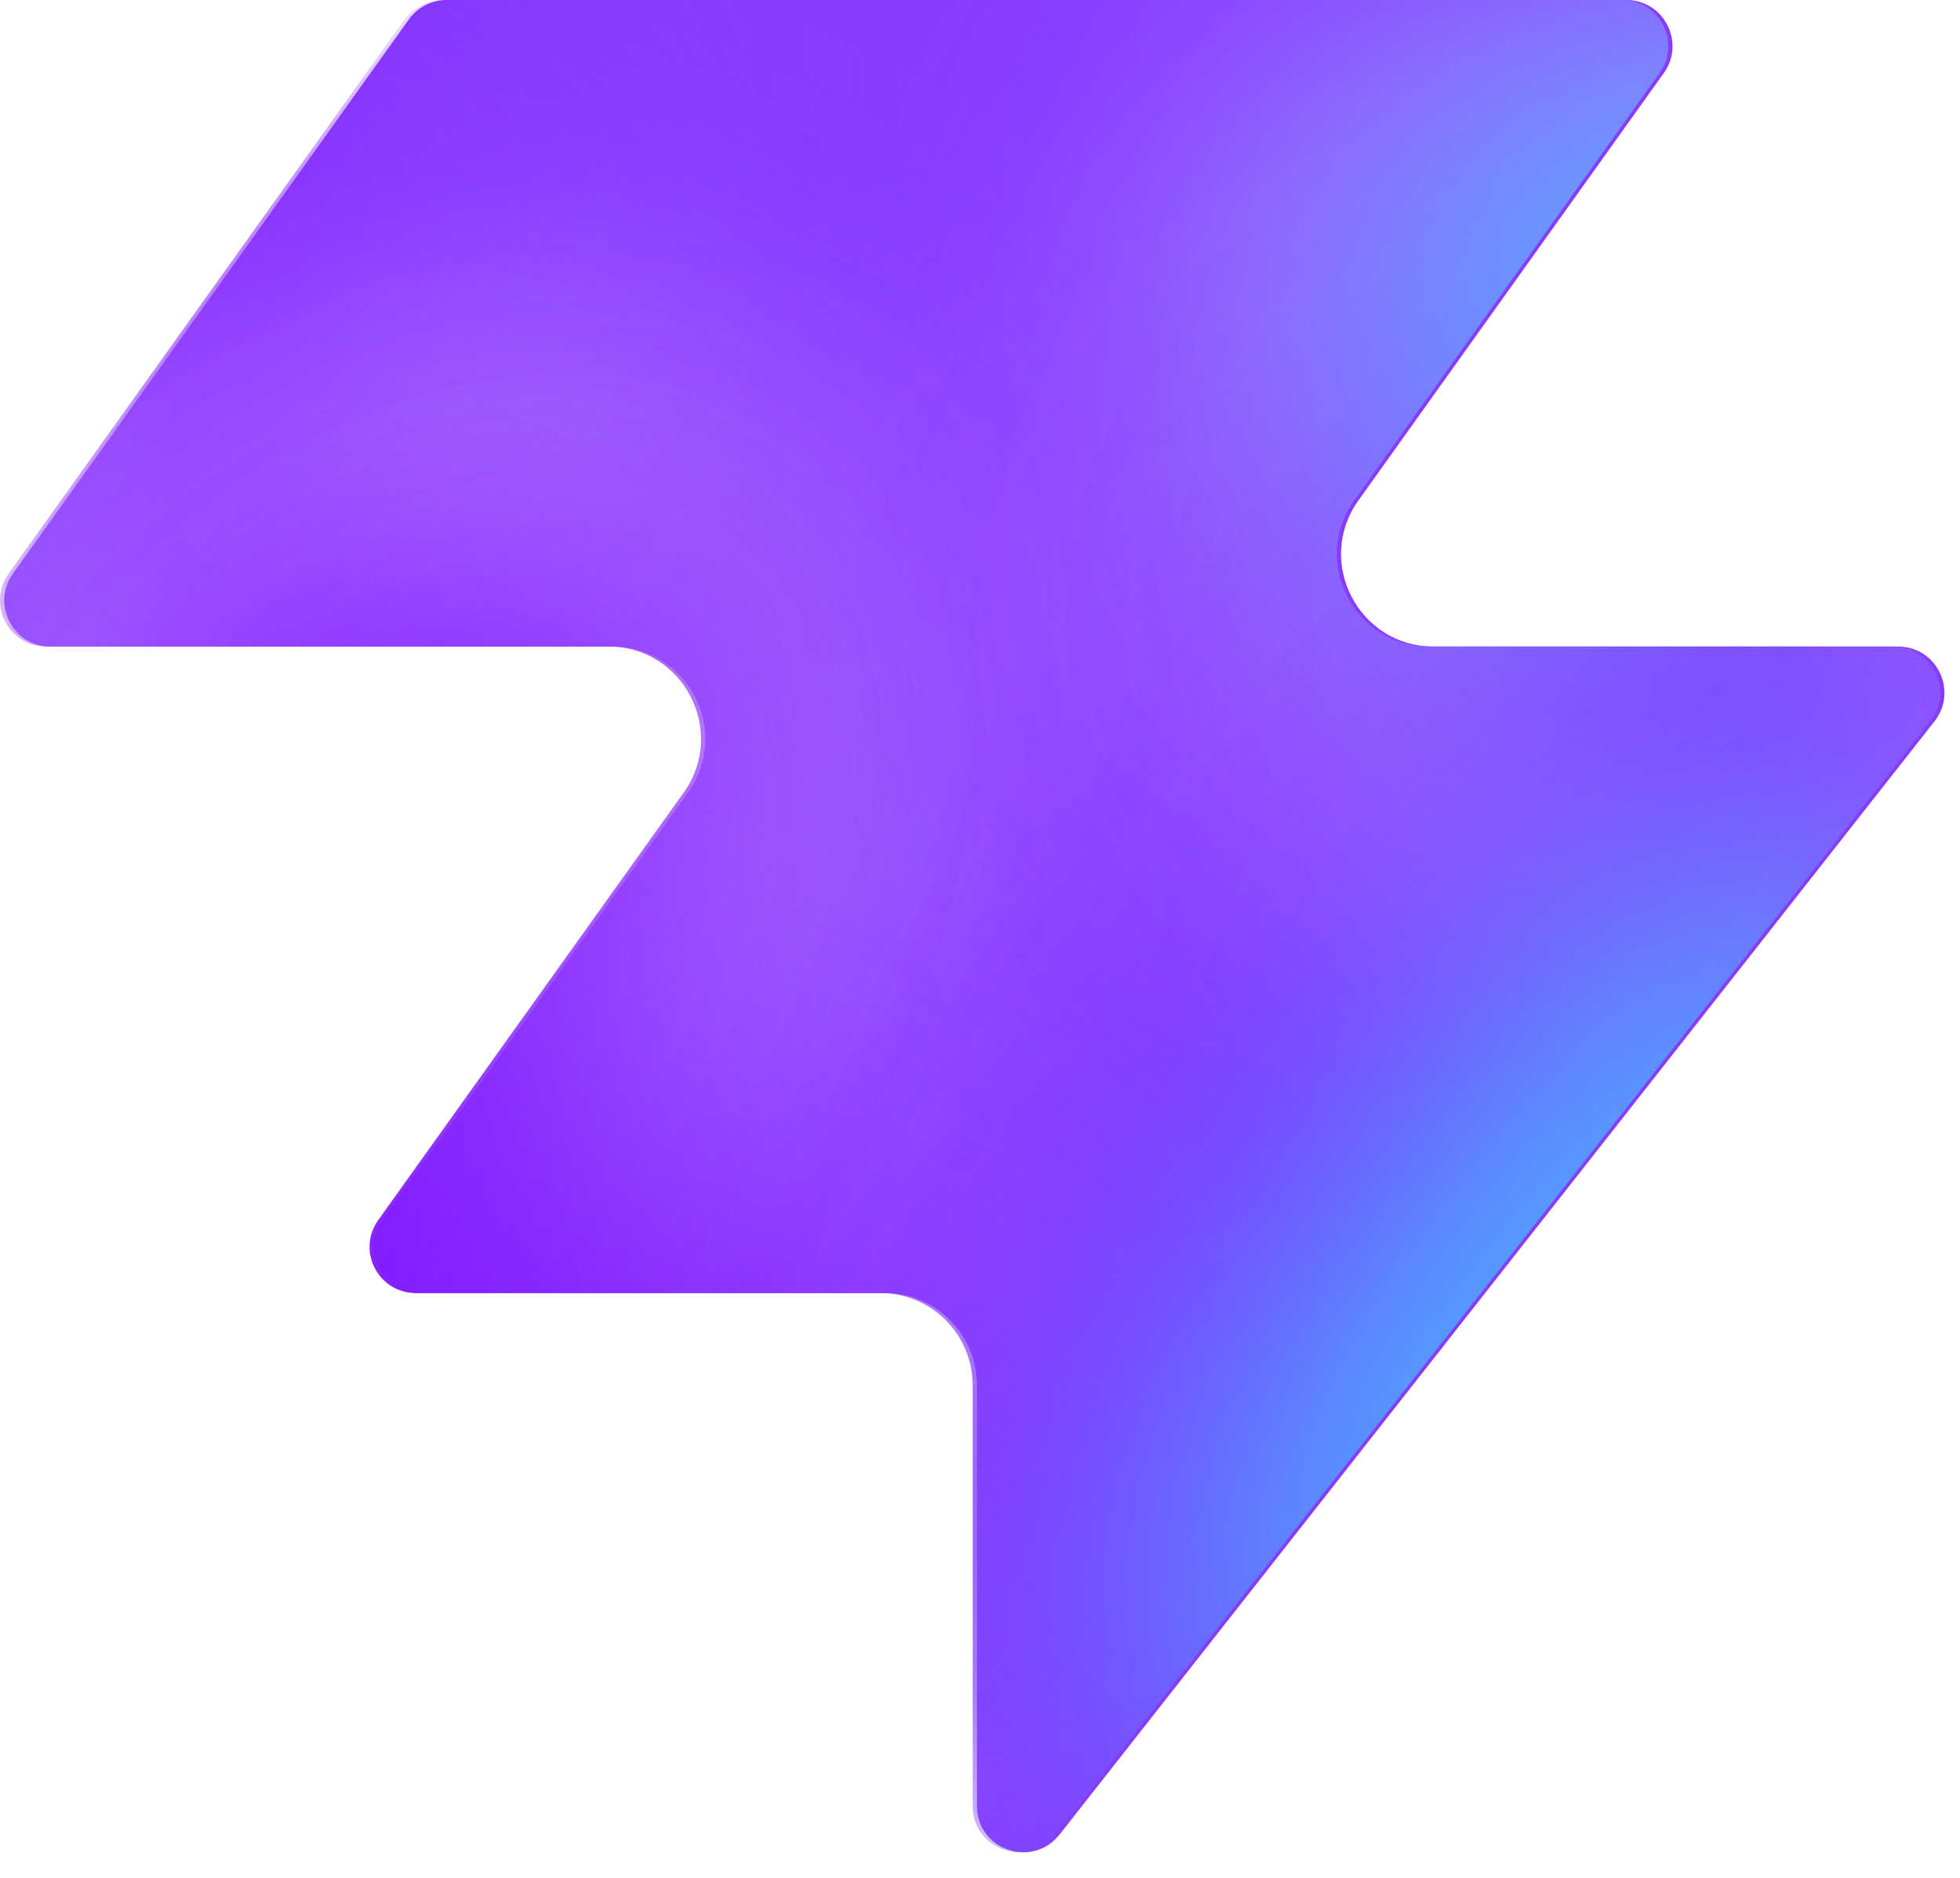
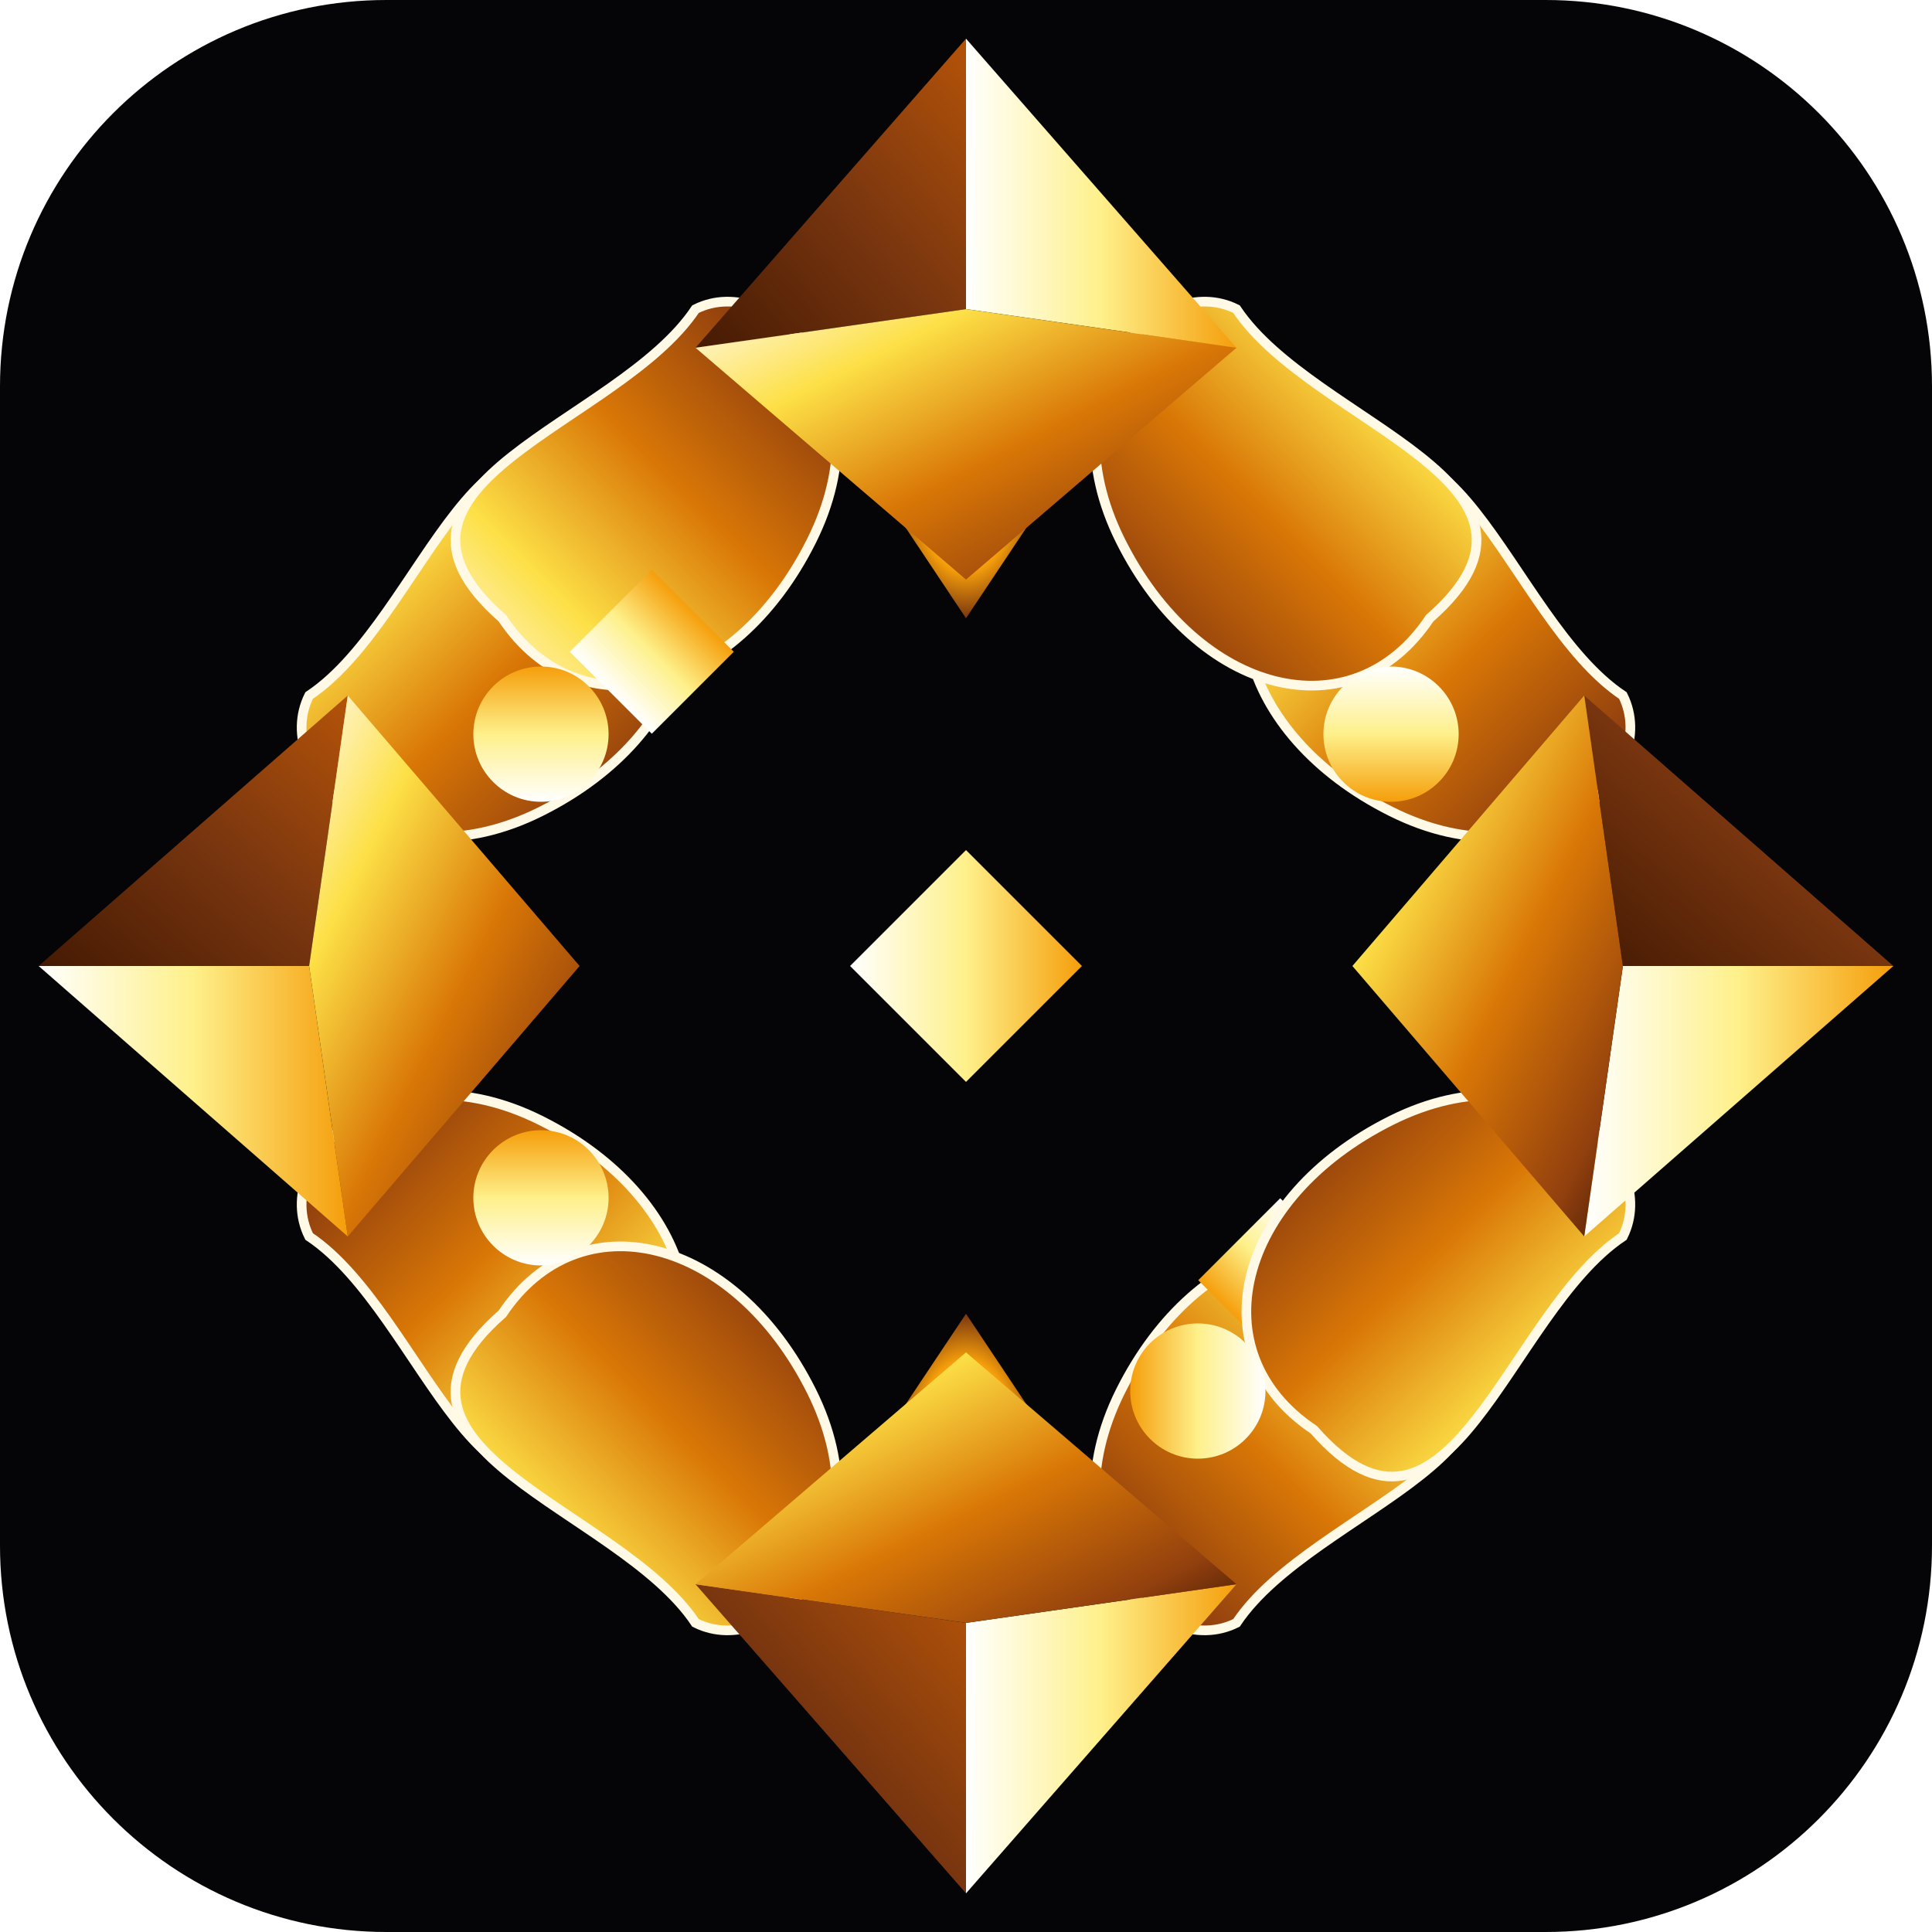
- <svg xmlns="http://www.w3.org/2000/svg" width="48" height="46" fill="none" viewBox="0 0 48 46">
-   <path fill="#863bff" d="M25.946 44.938c-.664.845-2.021.375-2.021-.698V33.937a2.26 2.26 0 0 0-2.262-2.262H10.287c-.92 0-1.456-1.04-.92-1.788l7.48-10.471c1.07-1.497 0-3.578-1.842-3.578H1.237c-.92 0-1.456-1.04-.92-1.788L10.013.474c.214-.297.556-.474.92-.474h28.894c.92 0 1.456 1.04.92 1.788l-7.48 10.471c-1.07 1.498 0 3.579 1.842 3.579h11.377c.943 0 1.473 1.088.89 1.83L25.947 44.94z" style="fill:#863bff;fill:color(display-p3 .525 .23 1);fill-opacity:1" />
-   <mask id="a" width="48" height="46" x="0" y="0" maskUnits="userSpaceOnUse" style="mask-type:alpha">
-     <path fill="#000" d="M25.842 44.938c-.664.844-2.021.375-2.021-.698V33.937a2.26 2.26 0 0 0-2.262-2.262H10.183c-.92 0-1.456-1.04-.92-1.788l7.48-10.471c1.07-1.498 0-3.579-1.842-3.579H1.133c-.92 0-1.456-1.04-.92-1.787L9.91.473c.214-.297.556-.474.92-.474h28.894c.92 0 1.456 1.04.92 1.788l-7.48 10.471c-1.07 1.498 0 3.578 1.842 3.578h11.377c.943 0 1.473 1.088.89 1.832L25.843 44.94z" style="fill:#000;fill-opacity:1" />
-   </mask>
-   <g mask="url(#a)">
-     <g filter="url(#b)">
-       <ellipse cx="5.508" cy="14.704" fill="#ede6ff" rx="5.508" ry="14.704" style="fill:#ede6ff;fill:color(display-p3 .927 .903 1);fill-opacity:1" transform="matrix(.00324 1 1 -.00324 -4.47 31.516)" />
+ <svg xmlns="http://www.w3.org/2000/svg" viewBox="0 0 100 100" width="64" height="64">
+   <defs>
+     <linearGradient id="goldBase" x1="0%" y1="0%" x2="100%" y2="100%">
+       <stop offset="0%" stop-color="#FFF9E6" />
+       <stop offset="25%" stop-color="#FDE047" />
+       <stop offset="55%" stop-color="#D97706" />
+       <stop offset="85%" stop-color="#92400E" />
+       <stop offset="100%" stop-color="#451A03" />
+     </linearGradient>
+     <linearGradient id="goldHighlight" x1="0%" y1="0%" x2="100%" y2="0%">
+       <stop offset="0%" stop-color="#FFFFFF" />
+       <stop offset="50%" stop-color="#FEF08A" />
+       <stop offset="100%" stop-color="#F59E0B" />
+     </linearGradient>
+     <linearGradient id="goldShadow" x1="0%" y1="100%" x2="100%" y2="0%">
+       <stop offset="0%" stop-color="#451A03" />
+       <stop offset="50%" stop-color="#78350F" />
+       <stop offset="100%" stop-color="#B45309" />
+     </linearGradient>
+     <radialGradient id="goldGlow" cx="50%" cy="50%" r="50%">
+       <stop offset="0%" stop-color="#FFFBEB" />
+       <stop offset="60%" stop-color="#F59E0B" />
+       <stop offset="100%" stop-color="#78350F" />
+     </radialGradient>
+   </defs>
+   <rect width="100" height="100" rx="20" fill="#050507" />
+   <g transform="translate(50, 50)">
+     <g transform="rotate(0)">
+       <path d="M-18,-24 C-25,-32 -28,-18 -34,-14 C-36,-10 -30,-4 -22,-8 C-14,-12 -12,-20 -18,-24 Z" fill="url(#goldBase)" stroke="#FFF9E6" stroke-width="0.5" />
+       <path d="M18,-24 C25,-32 28,-18 34,-14 C36,-10 30,-4 22,-8 C14,-12 12,-20 18,-24 Z" fill="url(#goldBase)" stroke="#FFF9E6" stroke-width="0.5" />
+       <circle cx="-12" cy="-22" r="3.5" fill="url(#goldHighlight)" />
+       <circle cx="12" cy="-22" r="3.5" fill="url(#goldHighlight)" />
+       <polygon points="0,-18 -4,-24 0,-30 4,-24" fill="url(#goldGlow)" />
    </g>
-     <g filter="url(#c)">
-       <ellipse cx="10.399" cy="29.851" fill="#ede6ff" rx="10.399" ry="29.851" style="fill:#ede6ff;fill:color(display-p3 .927 .903 1);fill-opacity:1" transform="matrix(.00324 1 1 -.00324 -39.328 7.883)" />
+     <g transform="rotate(90)">
+       <path d="M-18,-24 C-25,-32 -28,-18 -34,-14 C-36,-10 -30,-4 -22,-8 C-14,-12 -12,-20 -18,-24 Z" fill="url(#goldBase)" stroke="#FFF9E6" stroke-width="0.5" />
+       <path d="M18,-24 C25,-32 28,-18 34,-14 C36,-10 30,-4 22,-8 C14,-12 12,-20 18,-24 Z" fill="url(#goldBase)" stroke="#FFF9E6" stroke-width="0.5" />
+       <circle cx="-12" cy="-22" r="3.5" fill="url(#goldHighlight)" />
+       <circle cx="12" cy="-22" r="3.5" fill="url(#goldHighlight)" />
+       <rect x="-3" y="-26" width="6" height="6" fill="url(#goldHighlight)" transform="rotate(45)" />
    </g>
-     <g filter="url(#d)">
-       <ellipse cx="5.508" cy="30.487" fill="#7e14ff" rx="5.508" ry="30.487" style="fill:#7e14ff;fill:color(display-p3 .492 .077 1);fill-opacity:1" transform="rotate(89.814 -25.913 -14.639)scale(1 -1)" />
+     <g transform="rotate(180)">
+       <path d="M-18,-24 C-25,-32 -28,-18 -34,-14 C-36,-10 -30,-4 -22,-8 C-14,-12 -12,-20 -18,-24 Z" fill="url(#goldBase)" stroke="#FFF9E6" stroke-width="0.5" />
+       <path d="M18,-24 C25,-32 28,-18 34,-14 C36,-10 30,-4 22,-8 C14,-12 12,-20 18,-24 Z" fill="url(#goldBase)" stroke="#FFF9E6" stroke-width="0.5" />
+       <circle cx="-12" cy="-22" r="3.5" fill="url(#goldHighlight)" />
+       <circle cx="12" cy="-22" r="3.5" fill="url(#goldHighlight)" />
+       <polygon points="0,-18 -4,-24 0,-30 4,-24" fill="url(#goldGlow)" />
    </g>
-     <g filter="url(#e)">
-       <ellipse cx="5.508" cy="30.599" fill="#7e14ff" rx="5.508" ry="30.599" style="fill:#7e14ff;fill:color(display-p3 .492 .077 1);fill-opacity:1" transform="rotate(89.814 -32.644 -3.334)scale(1 -1)" />
+     <g transform="rotate(270)">
+       <path d="M-18,-24 C-25,-32 -28,-18 -34,-14 C-36,-10 -30,-4 -22,-8 C-14,-12 -12,-20 -18,-24 Z" fill="url(#goldBase)" stroke="#FFF9E6" stroke-width="0.5" />
+       <path d="M18,-24 C25,-32 28,-18 34,-14 C36,-10 30,-4 22,-8 C14,-12 12,-20 18,-24 Z" fill="url(#goldBase)" stroke="#FFF9E6" stroke-width="0.5" />
+       <circle cx="-12" cy="-22" r="3.5" fill="url(#goldHighlight)" />
+       <circle cx="12" cy="-22" r="3.5" fill="url(#goldHighlight)" />
+       <rect x="-3" y="-26" width="6" height="6" fill="url(#goldHighlight)" transform="rotate(45)" />
    </g>
-     <g filter="url(#f)">
-       <ellipse cx="5.508" cy="30.599" fill="#7e14ff" rx="5.508" ry="30.599" style="fill:#7e14ff;fill:color(display-p3 .492 .077 1);fill-opacity:1" transform="matrix(.00324 1 1 -.00324 -34.34 30.47)" />
-     </g>
-     <g filter="url(#g)">
-       <ellipse cx="14.072" cy="22.078" fill="#ede6ff" rx="14.072" ry="22.078" style="fill:#ede6ff;fill:color(display-p3 .927 .903 1);fill-opacity:1" transform="rotate(93.35 24.506 48.493)scale(-1 1)" />
-     </g>
-     <g filter="url(#h)">
-       <ellipse cx="3.47" cy="21.501" fill="#7e14ff" rx="3.47" ry="21.501" style="fill:#7e14ff;fill:color(display-p3 .492 .077 1);fill-opacity:1" transform="rotate(89.009 28.708 47.59)scale(-1 1)" />
-     </g>
-     <g filter="url(#i)">
-       <ellipse cx="3.47" cy="21.501" fill="#7e14ff" rx="3.47" ry="21.501" style="fill:#7e14ff;fill:color(display-p3 .492 .077 1);fill-opacity:1" transform="rotate(89.009 28.708 47.59)scale(-1 1)" />
-     </g>
-     <g filter="url(#j)">
-       <ellipse cx=".387" cy="8.972" fill="#7e14ff" rx="4.407" ry="29.108" style="fill:#7e14ff;fill:color(display-p3 .492 .077 1);fill-opacity:1" transform="rotate(39.51 .387 8.972)" />
-     </g>
-     <g filter="url(#k)">
-       <ellipse cx="47.523" cy="-6.092" fill="#7e14ff" rx="4.407" ry="29.108" style="fill:#7e14ff;fill:color(display-p3 .492 .077 1);fill-opacity:1" transform="rotate(37.892 47.523 -6.092)" />
-     </g>
-     <g filter="url(#l)">
-       <ellipse cx="41.412" cy="6.333" fill="#47bfff" rx="5.971" ry="9.665" style="fill:#47bfff;fill:color(display-p3 .28 .748 1);fill-opacity:1" transform="rotate(37.892 41.412 6.333)" />
-     </g>
-     <g filter="url(#m)">
-       <ellipse cx="-1.879" cy="38.332" fill="#7e14ff" rx="4.407" ry="29.108" style="fill:#7e14ff;fill:color(display-p3 .492 .077 1);fill-opacity:1" transform="rotate(37.892 -1.88 38.332)" />
-     </g>
-     <g filter="url(#n)">
-       <ellipse cx="-1.879" cy="38.332" fill="#7e14ff" rx="4.407" ry="29.108" style="fill:#7e14ff;fill:color(display-p3 .492 .077 1);fill-opacity:1" transform="rotate(37.892 -1.88 38.332)" />
-     </g>
-     <g filter="url(#o)">
-       <ellipse cx="35.651" cy="29.907" fill="#7e14ff" rx="4.407" ry="29.108" style="fill:#7e14ff;fill:color(display-p3 .492 .077 1);fill-opacity:1" transform="rotate(37.892 35.651 29.907)" />
-     </g>
-     <g filter="url(#p)">
-       <ellipse cx="38.418" cy="32.4" fill="#47bfff" rx="5.971" ry="15.297" style="fill:#47bfff;fill:color(display-p3 .28 .748 1);fill-opacity:1" transform="rotate(37.892 38.418 32.4)" />
-     </g>
+     <polygon points="0,-48 14,-32 0,-34" fill="url(#goldHighlight)" />
+     <polygon points="0,-48 -14,-32 0,-34" fill="url(#goldShadow)" />
+     <polygon points="0,-34 14,-32 0,-20 -14,-32" fill="url(#goldBase)" />
+     <polygon points="0,48 14,32 0,34" fill="url(#goldHighlight)" />
+     <polygon points="0,48 -14,32 0,34" fill="url(#goldShadow)" />
+     <polygon points="0,34 14,32 0,20 -14,32" fill="url(#goldBase)" />
+     <polygon points="48,0 32,14 34,0" fill="url(#goldHighlight)" />
+     <polygon points="48,0 32,-14 34,0" fill="url(#goldShadow)" />
+     <polygon points="34,0 32,14 20,0 32,-14" fill="url(#goldBase)" />
+     <polygon points="-48,0 -32,14 -34,0" fill="url(#goldHighlight)" />
+     <polygon points="-48,0 -32,-14 -34,0" fill="url(#goldShadow)" />
+     <polygon points="-34,0 -32,14 -20,0 -32,-14" fill="url(#goldBase)" />
+     <polygon points="0,-12 12,0 0,12 -12,0" fill="#050507" />
+     <polygon points="0,-6 6,0 0,6 -6,0" fill="url(#goldHighlight)" />
  </g>
-   <defs>
-     <filter id="b" width="60.045" height="41.654" x="-19.77" y="16.149" color-interpolation-filters="sRGB" filterUnits="userSpaceOnUse">
-       <feFlood flood-opacity="0" result="BackgroundImageFix" />
-       <feBlend in="SourceGraphic" in2="BackgroundImageFix" result="shape" />
-       <feGaussianBlur result="effect1_foregroundBlur_2002_17158" stdDeviation="7.659" />
-     </filter>
-     <filter id="c" width="90.34" height="51.437" x="-54.613" y="-7.533" color-interpolation-filters="sRGB" filterUnits="userSpaceOnUse">
-       <feFlood flood-opacity="0" result="BackgroundImageFix" />
-       <feBlend in="SourceGraphic" in2="BackgroundImageFix" result="shape" />
-       <feGaussianBlur result="effect1_foregroundBlur_2002_17158" stdDeviation="7.659" />
-     </filter>
-     <filter id="d" width="79.355" height="29.4" x="-49.64" y="2.03" color-interpolation-filters="sRGB" filterUnits="userSpaceOnUse">
-       <feFlood flood-opacity="0" result="BackgroundImageFix" />
-       <feBlend in="SourceGraphic" in2="BackgroundImageFix" result="shape" />
-       <feGaussianBlur result="effect1_foregroundBlur_2002_17158" stdDeviation="4.596" />
-     </filter>
-     <filter id="e" width="79.579" height="29.4" x="-45.045" y="20.029" color-interpolation-filters="sRGB" filterUnits="userSpaceOnUse">
-       <feFlood flood-opacity="0" result="BackgroundImageFix" />
-       <feBlend in="SourceGraphic" in2="BackgroundImageFix" result="shape" />
-       <feGaussianBlur result="effect1_foregroundBlur_2002_17158" stdDeviation="4.596" />
-     </filter>
-     <filter id="f" width="79.579" height="29.4" x="-43.513" y="21.178" color-interpolation-filters="sRGB" filterUnits="userSpaceOnUse">
-       <feFlood flood-opacity="0" result="BackgroundImageFix" />
-       <feBlend in="SourceGraphic" in2="BackgroundImageFix" result="shape" />
-       <feGaussianBlur result="effect1_foregroundBlur_2002_17158" stdDeviation="4.596" />
-     </filter>
-     <filter id="g" width="74.749" height="58.852" x="15.756" y="-17.901" color-interpolation-filters="sRGB" filterUnits="userSpaceOnUse">
-       <feFlood flood-opacity="0" result="BackgroundImageFix" />
-       <feBlend in="SourceGraphic" in2="BackgroundImageFix" result="shape" />
-       <feGaussianBlur result="effect1_foregroundBlur_2002_17158" stdDeviation="7.659" />
-     </filter>
-     <filter id="h" width="61.377" height="25.362" x="23.548" y="2.284" color-interpolation-filters="sRGB" filterUnits="userSpaceOnUse">
-       <feFlood flood-opacity="0" result="BackgroundImageFix" />
-       <feBlend in="SourceGraphic" in2="BackgroundImageFix" result="shape" />
-       <feGaussianBlur result="effect1_foregroundBlur_2002_17158" stdDeviation="4.596" />
-     </filter>
-     <filter id="i" width="61.377" height="25.362" x="23.548" y="2.284" color-interpolation-filters="sRGB" filterUnits="userSpaceOnUse">
-       <feFlood flood-opacity="0" result="BackgroundImageFix" />
-       <feBlend in="SourceGraphic" in2="BackgroundImageFix" result="shape" />
-       <feGaussianBlur result="effect1_foregroundBlur_2002_17158" stdDeviation="4.596" />
-     </filter>
-     <filter id="j" width="56.045" height="63.649" x="-27.636" y="-22.853" color-interpolation-filters="sRGB" filterUnits="userSpaceOnUse">
-       <feFlood flood-opacity="0" result="BackgroundImageFix" />
-       <feBlend in="SourceGraphic" in2="BackgroundImageFix" result="shape" />
-       <feGaussianBlur result="effect1_foregroundBlur_2002_17158" stdDeviation="4.596" />
-     </filter>
-     <filter id="k" width="54.814" height="64.646" x="20.116" y="-38.415" color-interpolation-filters="sRGB" filterUnits="userSpaceOnUse">
-       <feFlood flood-opacity="0" result="BackgroundImageFix" />
-       <feBlend in="SourceGraphic" in2="BackgroundImageFix" result="shape" />
-       <feGaussianBlur result="effect1_foregroundBlur_2002_17158" stdDeviation="4.596" />
-     </filter>
-     <filter id="l" width="33.541" height="35.313" x="24.641" y="-11.323" color-interpolation-filters="sRGB" filterUnits="userSpaceOnUse">
-       <feFlood flood-opacity="0" result="BackgroundImageFix" />
-       <feBlend in="SourceGraphic" in2="BackgroundImageFix" result="shape" />
-       <feGaussianBlur result="effect1_foregroundBlur_2002_17158" stdDeviation="4.596" />
-     </filter>
-     <filter id="m" width="54.814" height="64.646" x="-29.286" y="6.009" color-interpolation-filters="sRGB" filterUnits="userSpaceOnUse">
-       <feFlood flood-opacity="0" result="BackgroundImageFix" />
-       <feBlend in="SourceGraphic" in2="BackgroundImageFix" result="shape" />
-       <feGaussianBlur result="effect1_foregroundBlur_2002_17158" stdDeviation="4.596" />
-     </filter>
-     <filter id="n" width="54.814" height="64.646" x="-29.286" y="6.009" color-interpolation-filters="sRGB" filterUnits="userSpaceOnUse">
-       <feFlood flood-opacity="0" result="BackgroundImageFix" />
-       <feBlend in="SourceGraphic" in2="BackgroundImageFix" result="shape" />
-       <feGaussianBlur result="effect1_foregroundBlur_2002_17158" stdDeviation="4.596" />
-     </filter>
-     <filter id="o" width="54.814" height="64.646" x="8.244" y="-2.416" color-interpolation-filters="sRGB" filterUnits="userSpaceOnUse">
-       <feFlood flood-opacity="0" result="BackgroundImageFix" />
-       <feBlend in="SourceGraphic" in2="BackgroundImageFix" result="shape" />
-       <feGaussianBlur result="effect1_foregroundBlur_2002_17158" stdDeviation="4.596" />
-     </filter>
-     <filter id="p" width="39.409" height="43.623" x="18.713" y="10.588" color-interpolation-filters="sRGB" filterUnits="userSpaceOnUse">
-       <feFlood flood-opacity="0" result="BackgroundImageFix" />
-       <feBlend in="SourceGraphic" in2="BackgroundImageFix" result="shape" />
-       <feGaussianBlur result="effect1_foregroundBlur_2002_17158" stdDeviation="4.596" />
-     </filter>
-   </defs>
</svg>
